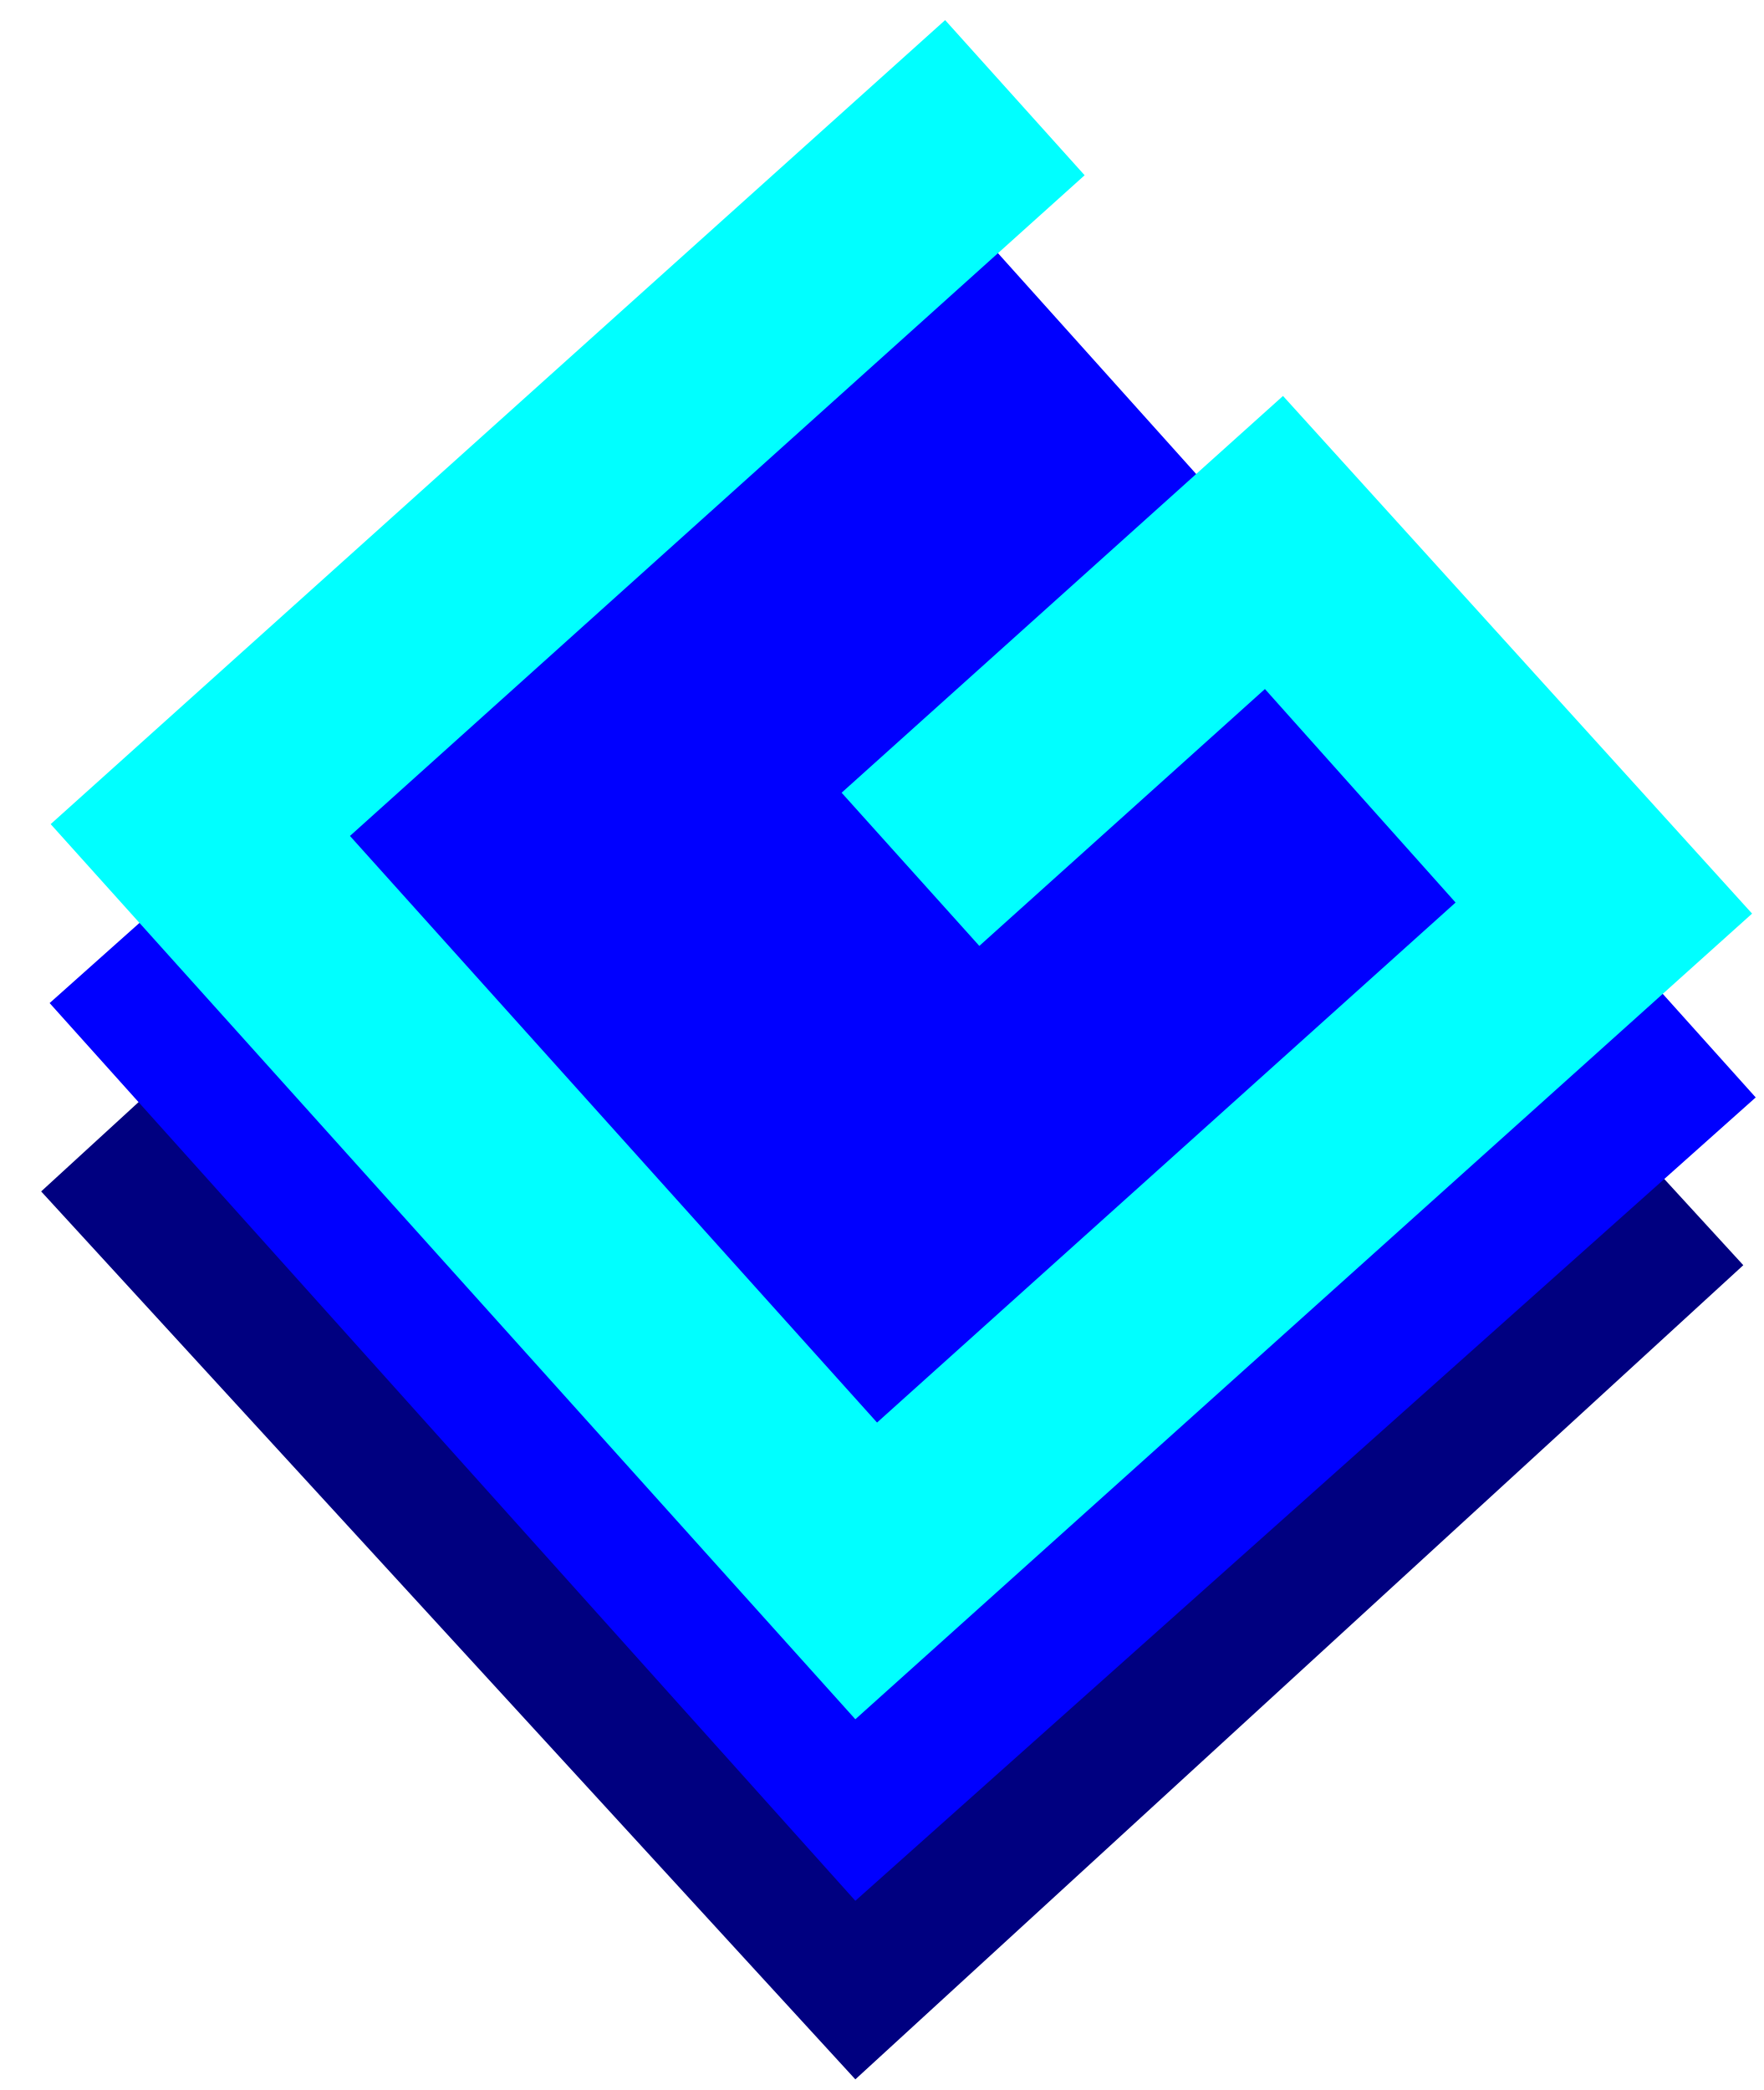
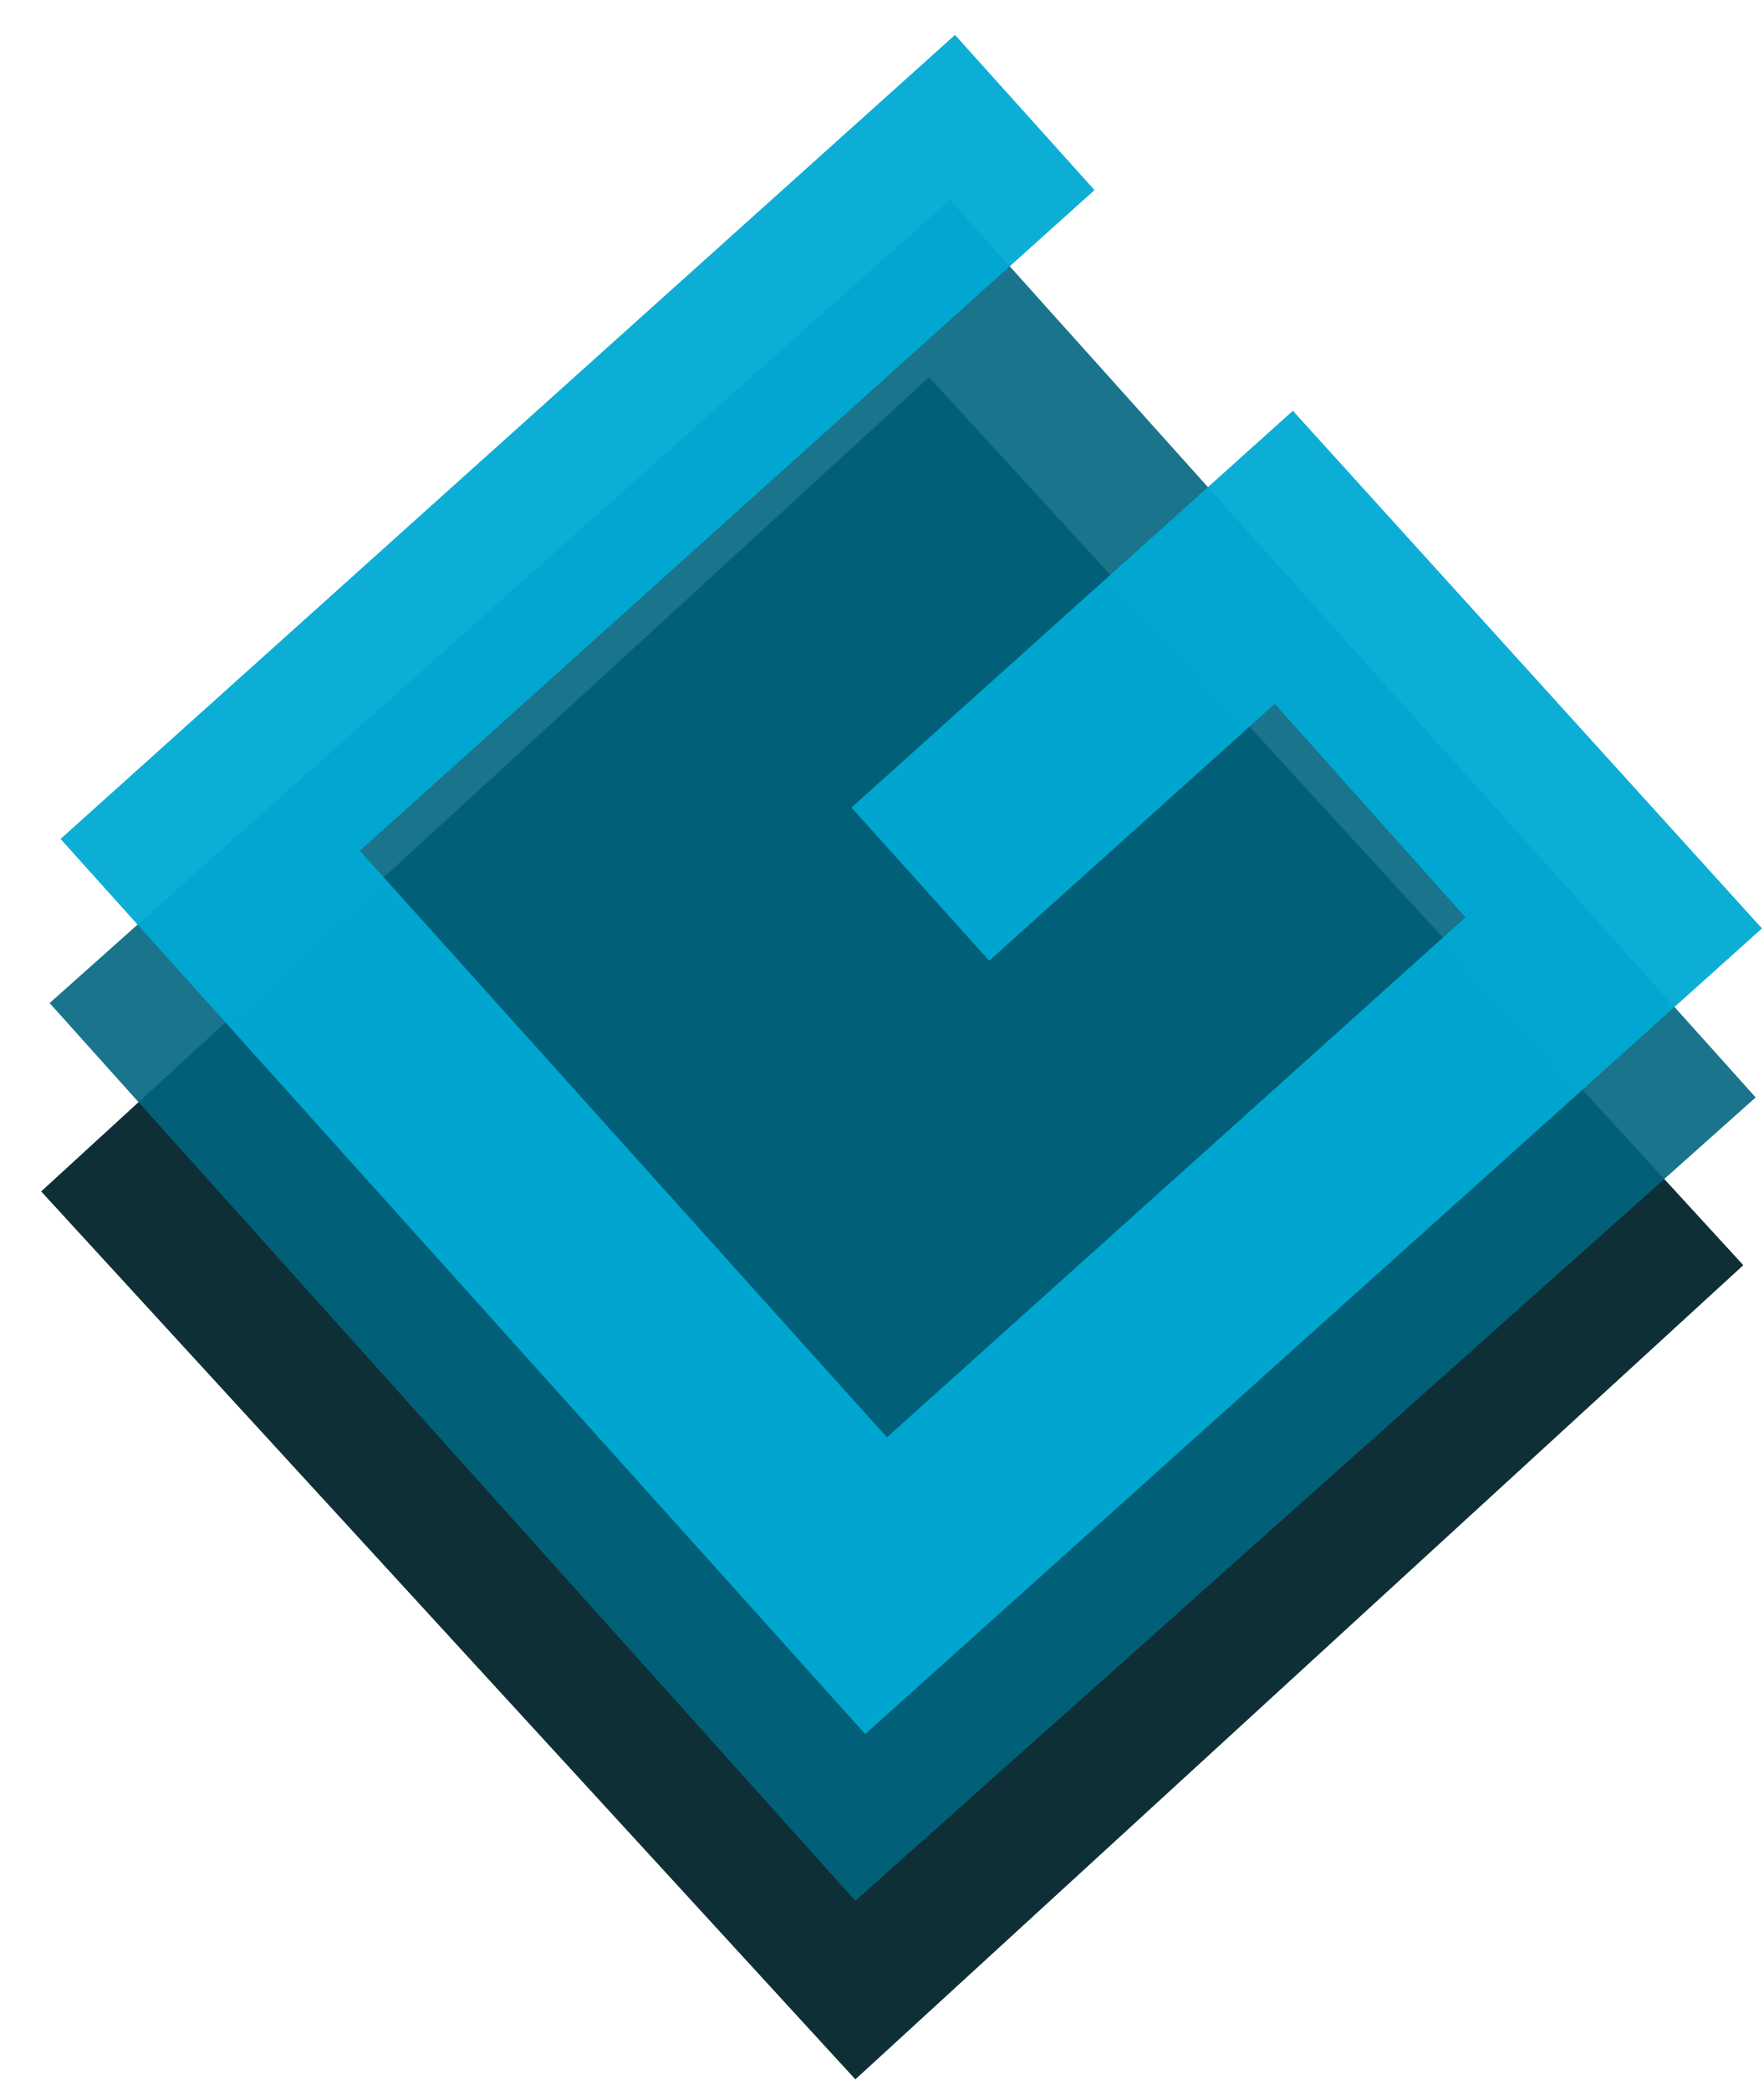
<svg xmlns="http://www.w3.org/2000/svg" width="135mm" height="160mm" viewBox="0 0 135 160" version="1.1" id="svg8">
  <defs id="defs2" />
  <g id="layer1" transform="translate(0,-137)">
-     <g id="g929" transform="translate(-41.9627,134.3851)">
-       <rect transform="rotate(-42.51873)" y="99.643" x="-30.159" height="92.226" width="92.226" id="rect10" style="opacity:1;vector-effect:none;fill:#000080;fill-opacity:1;fill-rule:evenodd;stroke:#ff0000;stroke-width:0.1;stroke-linecap:butt;stroke-linejoin:miter;stroke-miterlimit:4;stroke-dasharray:none;stroke-dashoffset:0;stroke-opacity:0" />
-       <rect transform="matrix(0.7461432,-0.6657855,0.667932,0.7442223,0,0)" y="89.716" x="-18.98" height="92.345" width="92.375" id="rect10-6" style="opacity:1;vector-effect:none;fill:#0000ff;fill-opacity:1;fill-rule:evenodd;stroke:#ff0000;stroke-width:0.1;stroke-linecap:butt;stroke-linejoin:miter;stroke-miterlimit:4;stroke-dasharray:none;stroke-dashoffset:0;stroke-opacity:0" />
-       <path id="path114" d="M 114.316,4.154 45.842,65.706 107.442,134.233 176.09,72.556 140.181,32.927 106.391,63.302 116.933,75.029 138.797,55.364 153.392,71.709 109.104,111.518 68.753,66.611 124.994,16.032 Z" style="fill:#00ffff;stroke:#000000;stroke-width:0.265;stroke-linecap:butt;stroke-linejoin:miter;stroke-miterlimit:4;stroke-dasharray:none;stroke-opacity:0" />
-     </g>
+     <rect style="opacity:1;vector-effect:none;fill:#00222b;fill-opacity:0.94;fill-rule:evenodd;stroke:#ff0000;stroke-width:0.1;stroke-linecap:butt;stroke-linejoin:miter;stroke-miterlimit:4;stroke-dasharray:none;stroke-dashoffset:0;stroke-opacity:0" id="rect10" width="92.226" height="92.226" x="-151.909" y="170.333" transform="rotate(-42.51873)" />
+     <rect style="opacity:0.95;vector-effect:none;fill:#006680;fill-opacity:0.945;fill-rule:evenodd;stroke:#ff0000;stroke-width:0.1;stroke-linecap:butt;stroke-linejoin:miter;stroke-miterlimit:4;stroke-dasharray:none;stroke-dashoffset:0;stroke-opacity:0" id="rect10-6" width="92.375" height="92.345" x="-139.971" y="162.048" transform="matrix(0.7461432,-0.6657855,0.667932,0.7442223,0,0)" />
+     <path style="opacity:0.99;fill:#00aad4;fill-opacity:0.955;stroke:#000000;stroke-width:0.265;stroke-linecap:butt;stroke-linejoin:miter;stroke-miterlimit:4;stroke-dasharray:none;stroke-opacity:0" d="m 73.109,139.673 -68.474,61.552 61.6,68.527 68.648,-61.677 -35.909,-39.628 -33.79,30.375 10.542,11.727 21.864,-19.665 14.595,16.345 -44.287,39.81 -40.351,-44.908 56.241,-50.579 z" id="path114" />
  </g>
</svg>
